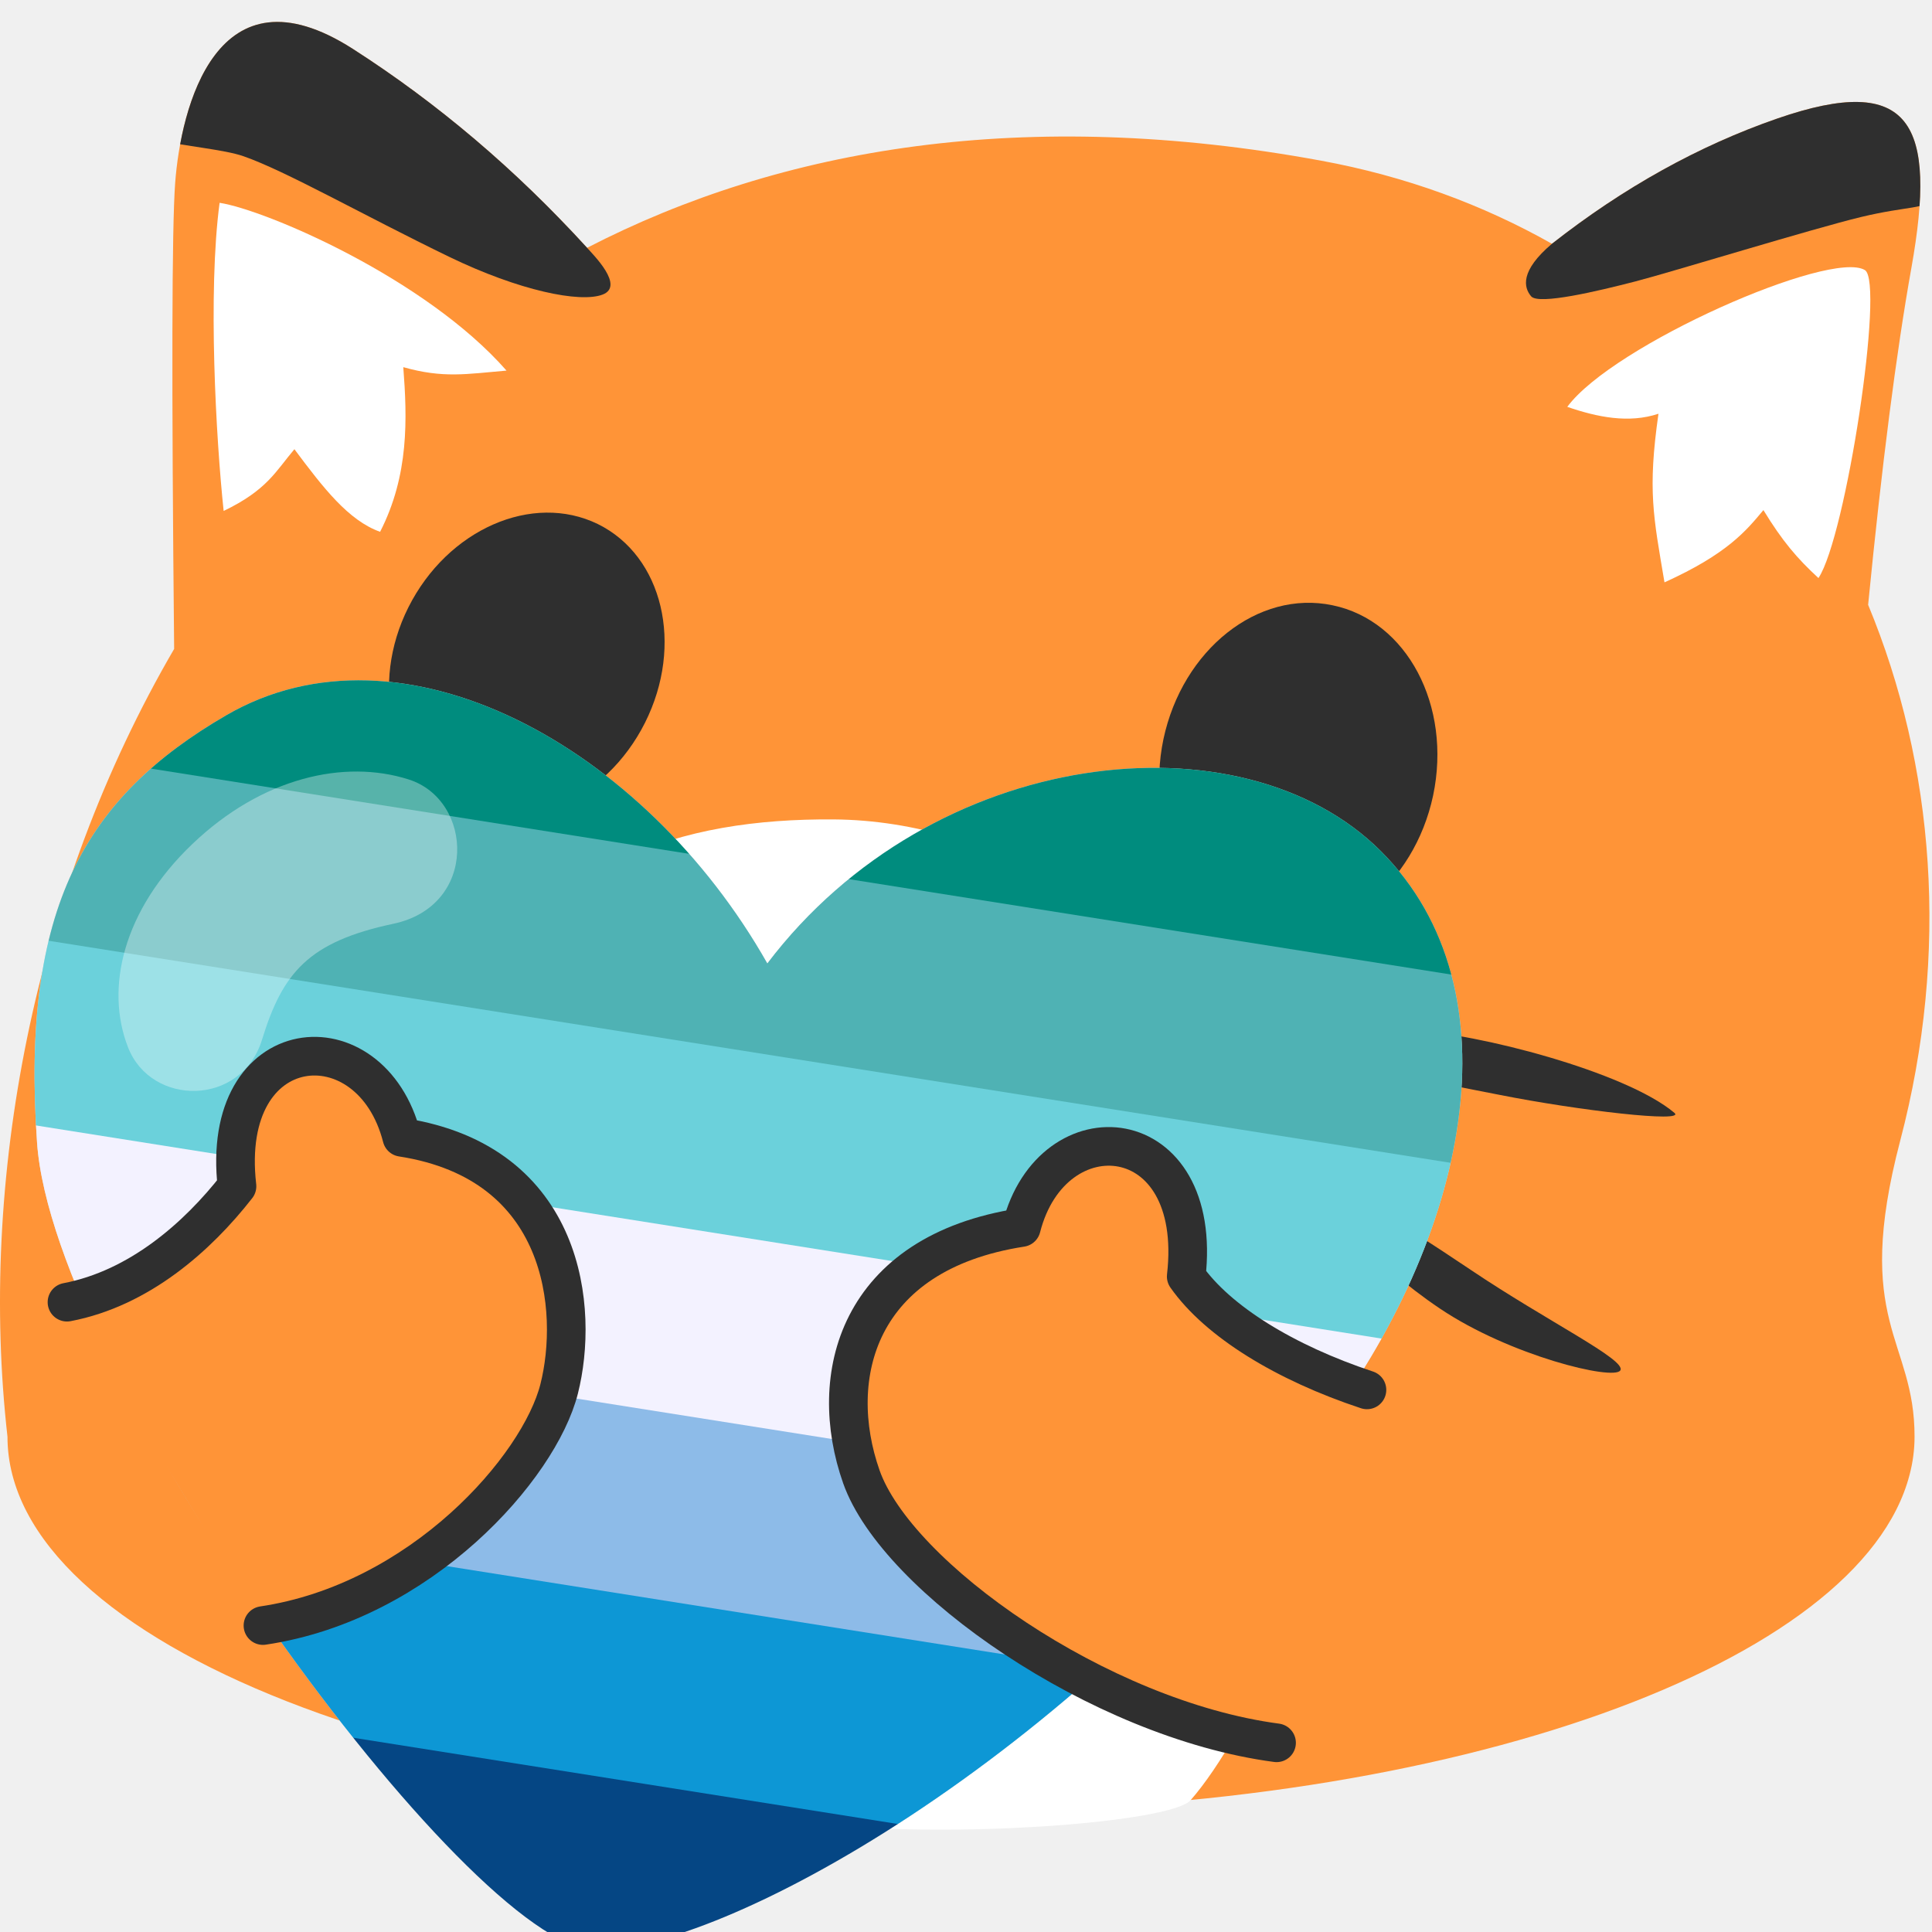
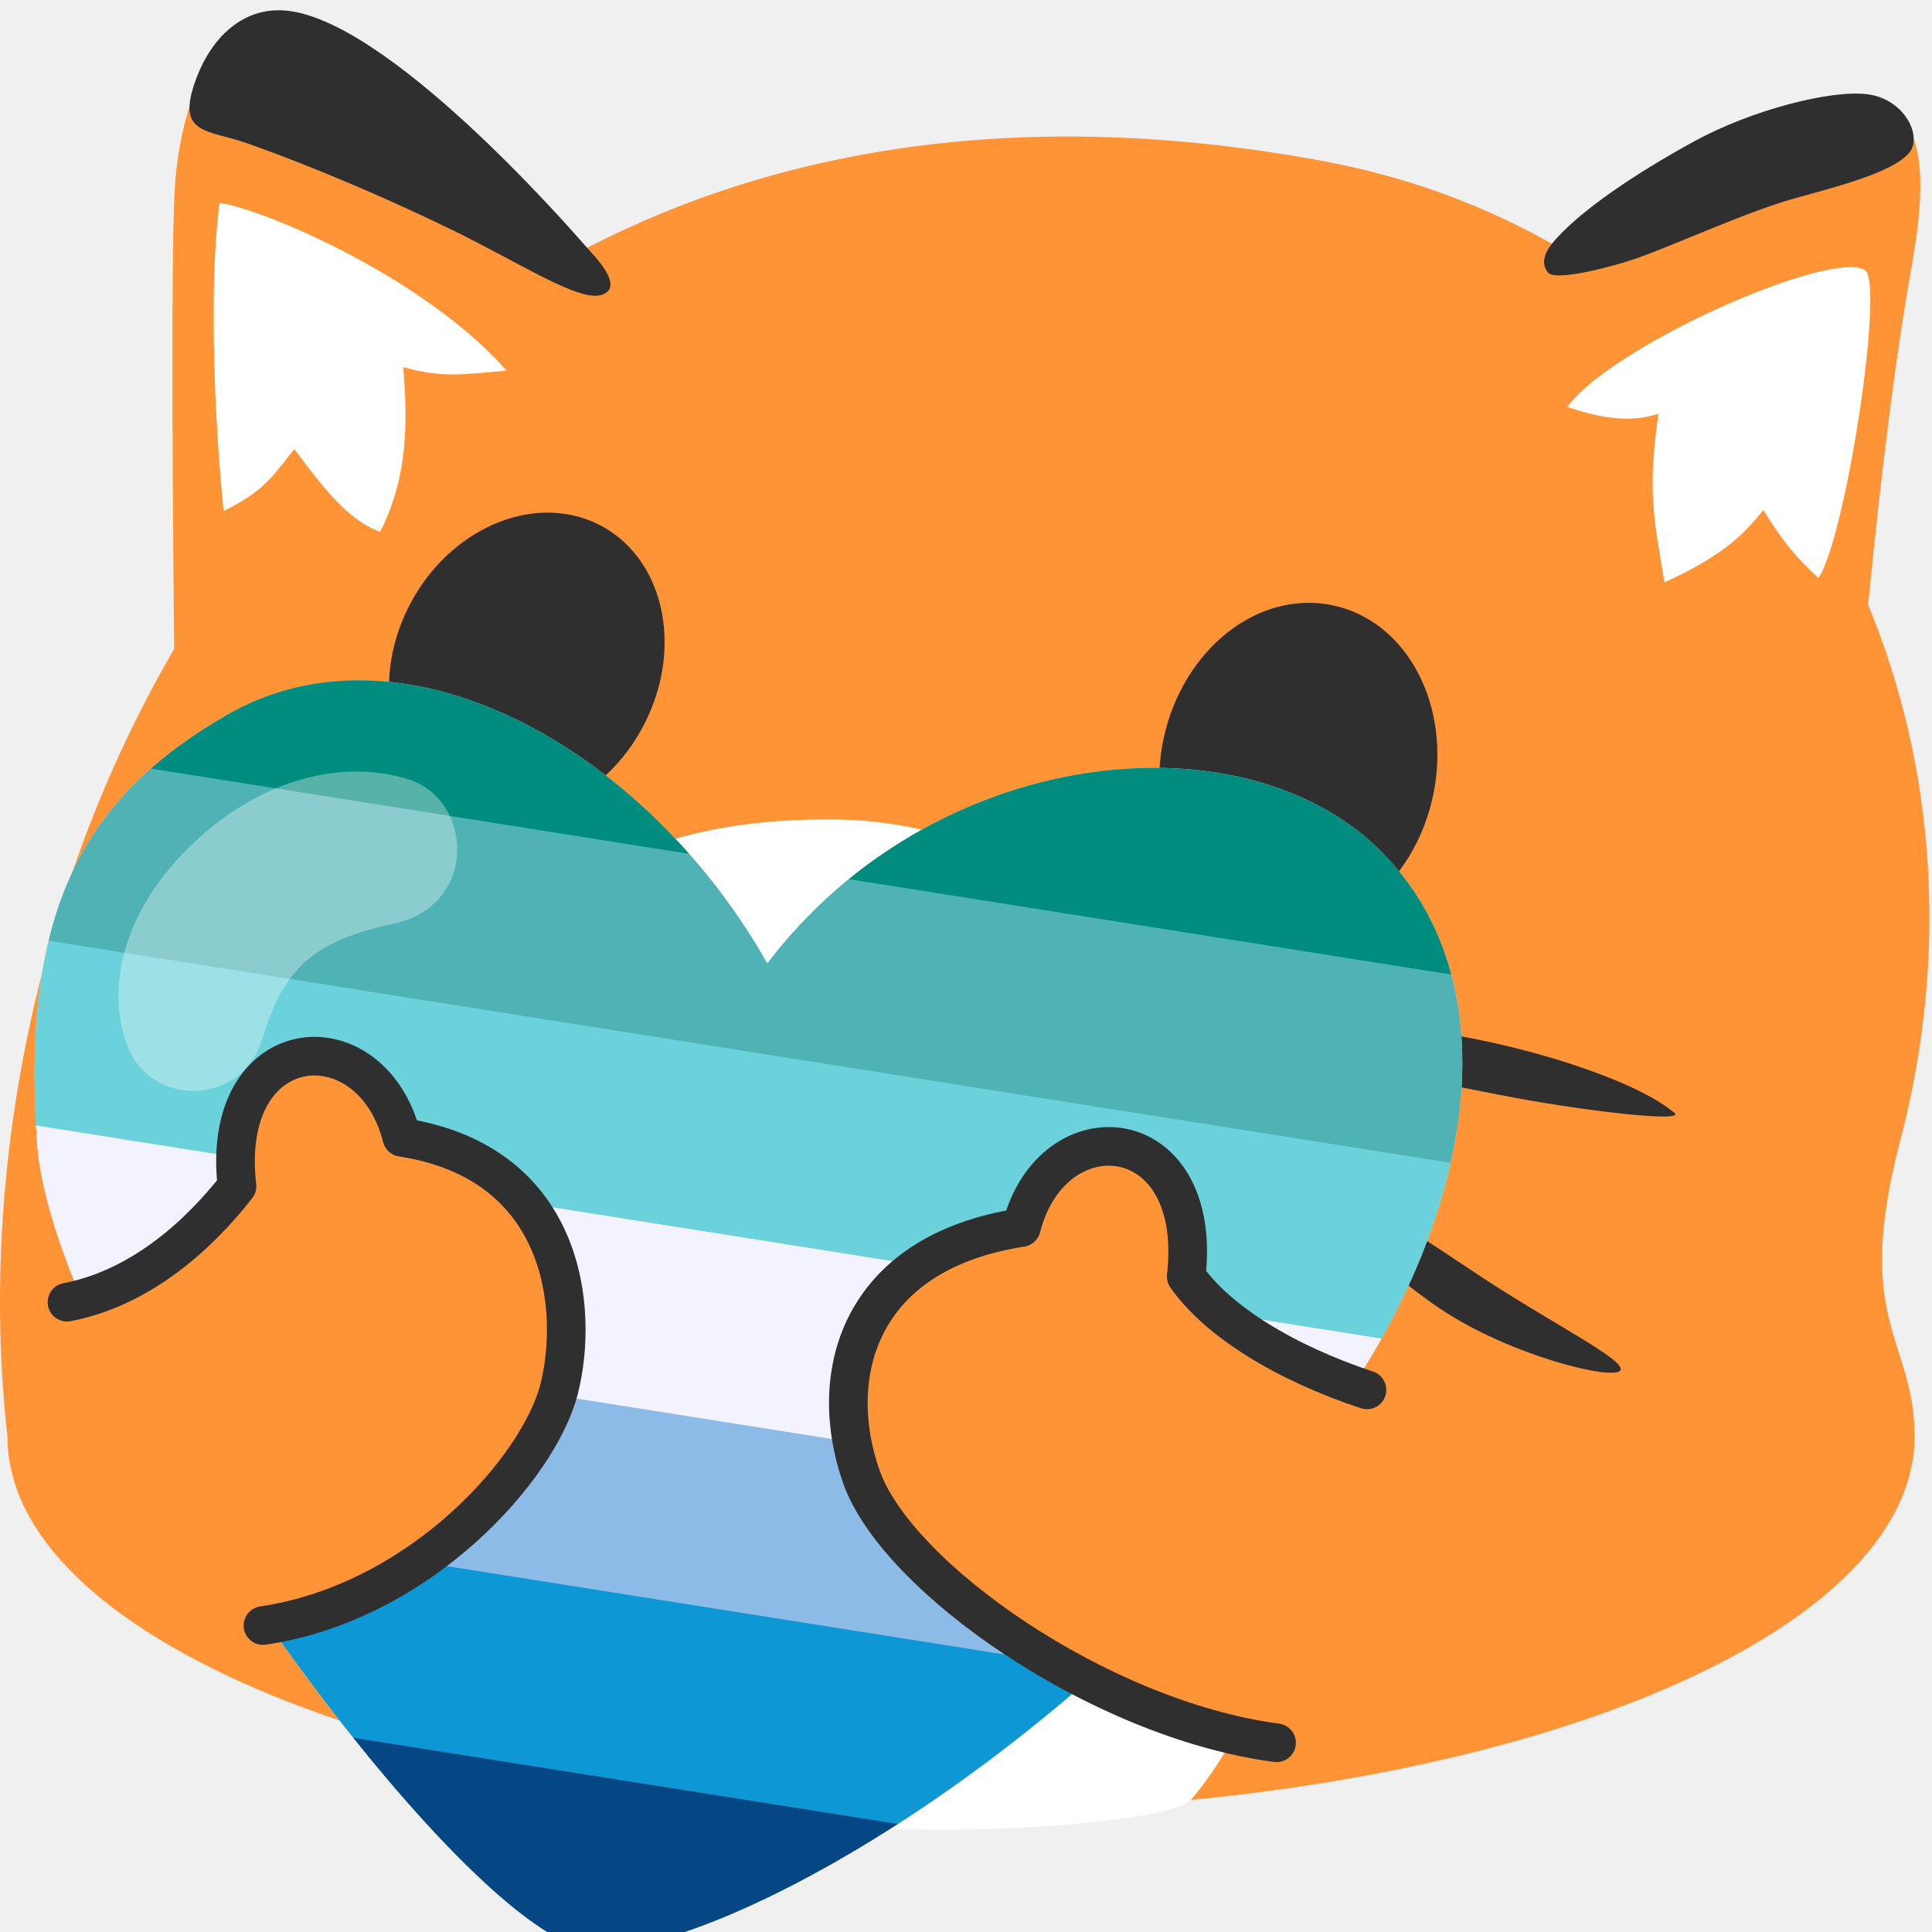
<svg xmlns="http://www.w3.org/2000/svg" width="128px" height="128px" viewBox="0 0 750 750" style="shape-rendering: geometricPrecision">
  <g id="foxcat-male-heart-homosexual">
    <g id="foxcatblob" transform="translate(0,8.508816)" fill="none">
      <g id="Body">
-         <clipPath id="body-mask" maskUnits="userSpaceOnUse">
-           <use href="#body" height="100%" width="100%" />
-         </clipPath>
        <path id="body" fill="#ff9437" d="M227.907,87.691 C303.535,48.64 398.331,32.785 512.805,53.856 C545.561,59.865 575.596,70.937 602.463,86.121 C630.355,64.247 659.534,48.037 690,37.491 C742,19.491 752,39.491 742,95.491 C736.144,128.284 730.546,171.877 725.204,226.273 C751.04,288.613 756.818,361.338 737.696,434.165 C718.989,505.308 743.284,511.074 743.226,549.205 C743.226,554.207 742.578,559.15 741.284,564.034 C722.342,637.236 564.748,694.491 373.093,694.491 C168.614,694.491 2.902,629.41 2.902,549.205 C-8.3,450.296 12.857,337.343 67.602,243.405 C66.574,140.127 66.707,79.822 68,62.491 C70.162,33.524 84,-23.509 137,10.491 C169.904,31.599 200.206,57.333 227.907,87.691 Z" />
        <path id="stomach-floof" fill="white" d="m 130.764,508.453 c 14.299,6.367 21.31,11.98 32.57,26.136 -13.297,-33.305 -14.393,-89.969 13.681,-144.854 32.913,-64.345 87.574,-80.551 146.506,-80.15 62.914,0.428 128.613,39.441 152.426,104.493 24.409,66.679 20.551,124.35 -0.489,142.28 21.226,-5.446 25.183,-7.569 38.938,-8.014 2.894,46.543 -29.825,116.329 -52.21,141.991 -6.785,7.779 -78.321,14.257 -134.308,10.153 -55.987,-4.103 -156.123,-20.307 -161.521,-30.73 -27.187,-52.497 -31.142,-104.123 -35.594,-161.305 z" />
        <path id="ear-floof-right" fill="white" d="m 86.821,189.842 c -2.952,-27.83 -6.196,-84.866 -1.572,-119.62 17.738,2.73 79.763,29.115 111.38,65.136 -15.75,1.353 -24.507,3.039 -40.071,-1.336 1.527,19.895 2.275,41.883 -9.003,63.919 -12.299,-4.394 -22.025,-17.019 -33.268,-32.068 -7.346,8.682 -10.584,15.833 -27.467,23.969 z" />
        <path id="ear-floof-left" fill="white" d="m 608.417,149.437 c 17.698,-24.043 102.243,-61.188 115.539,-53.095 7.68,4.675 -7.346,103.518 -18.032,119.546 -8.348,-7.68 -14.025,-14.359 -21.371,-26.38 -6.679,8.014 -14.025,17.03 -38.402,28.05 -4.341,-25.712 -6.578,-35.686 -2.337,-65.45 -11.539,3.824 -23.709,1.336 -35.396,-2.671 z" />
-         <path id="ear-contour-right" clip-path="url(#body-mask)" fill="#2f2f2f" d="m 49.789,31.403 c -14.292,16.068 29.713,15.521 44.657,20.713 16.509,5.736 46.316,22.783 79.865,39.043 27.215,13.19 50.879,18.017 59.606,14.693 8.727,-3.324 -3.66,-15.471 -6.01,-18.162 C 220.881,79.646 132.357,-13.101 107.683,-9.838 92.031,-7.767 64.081,15.335 49.789,31.403 Z" />
-         <path id="ear-contour-left" clip-path="url(#body-mask)" fill="#2f2f2f" d="m 594.392,106.527 c 2.929,3.431 25.858,-2.011 40.483,-5.793 13.883,-3.59 68.978,-20.526 87.619,-25.009 18.286,-4.397 25.723,-3.01 27.175,-7.265 4.339,-12.718 -3.673,-30.888 -11.354,-36.899 -7.68,-6.011 -53.566,-1.356 -76.303,12.021 -6.368,3.747 -47.114,32.005 -59.55,42.54 -12.436,10.534 -10.999,16.974 -8.071,20.406 z" />
+         <path id="ear-contour-right" fill="#2f2f2f" d="m 75.639,23.485 c -7.058,20.313 4.963,18.308 19.906,23.5 16.509,5.736 45.949,17.284 79.498,33.544 27.215,13.19 50.146,28.648 58.873,25.324 8.727,-3.324 -3.66,-15.471 -6.01,-18.162 C 220.881,79.646 149.297,-2.467 109.773,-4.484 94.005,-5.288 81.681,6.097 75.639,23.485 Z" />
+         <path id="ear-contour-left" fill="#2f2f2f" d="m 600.991,97.362 c 2.929,3.431 24.868,-2.333 33.884,-5.427 13.65,-4.683 43.157,-18.233 61.621,-23.394 15.205,-4.25 37.864,-9.849 44.556,-17.605 5.516,-6.394 -1.717,-21.053 -16.119,-22.859 -14.402,-1.805 -45.166,6.196 -67.21,18.255 -22.043,12.059 -44.972,27.148 -55.26,39.789 -2.905,3.569 -4.401,7.81 -1.472,11.241 z" />
      </g>
      <g id="eyes" transform="translate(33,190.4912)">
        <path id="left-eye" d="m 523.331,109.834 c -7.4,34.708 -36.728,57.983 -65.513,51.959 -28.989,-6.093 -46.436,-39.157 -39.172,-73.865 7.4,-34.776 36.728,-58.051 65.649,-51.959 28.853,5.956 46.368,38.952 39.036,73.865 z" style="fill:#2f2f2f" />
        <path id="right-eye" d="M 125.552,36.727 C 140.801,6.428 173.708,-7.921 199.056,4.426 224.338,16.839 232.565,51.342 217.382,81.574 202.2,111.806 169.36,126.222 144.012,113.809 118.73,101.395 110.437,66.825 125.552,36.727 Z" style="fill:#2f2f2f" />
      </g>
      <g id="whiskers" transform="translate(33,190.4912)">
        <g transform="translate(0.391648,152.6595)" style="fill:#2f2f2f">
          <path id="Right-bottom-wisker" d="m 483.608,112.341 c 2.536,-3.92 24.188,8.94 54,29 29.812,20.06 60.606,34.972 58,39 -2.606,4.028 -42.805,-5.701 -70,-24 -27.195,-18.299 -44.536,-40.08 -42,-44 z" />
          <path id="Right-top-wisker" d="m 491.608,57.341 c -2,-6 -2,-10 23,-9 25,1 83,16 102,32 4.699,3.957 -37.129,-0.875 -68,-7 -30.871,-6.125 -55,-10 -57,-16 z" />
          <path id="Left-bottom-wisker" d="m 117.608,60.341 c -19,21 -52,36 -84,53 -32,17 -49.439,8.263 -14,-13 35.439,-21.263 84,-43 98,-40 z" />
          <path id="Left-top-wisker" d="M 122.608,0.341 C 69.608,-1.659 15.608,5.341 6.608,16.341 c 0,3.438 103,3 116,0 13,-3 8.636,-15.674 0,-16 z" />
        </g>
      </g>
      <g id="mouth" transform="translate(33,190.4912)">
        <path d="m 196,176 c 13.333,47.333 23,71.333 29,72 6,0.667 26.667,-18 62,-56 27.333,46 43.667,71.333 49,76 5.333,4.667 28,-15.667 68,-61" style="stroke:#2f2f2f;stroke-width:30;stroke-linecap:round;stroke-linejoin:round" />
      </g>
      <g>
        <g transform="translate(13 255)">
          <defs>
            <path d="M523.079 66.934c54.087 54.088 33.802 149.947-23.638 225.507C403 420 266 495 217.379 493.369c-48.621-1.631-209.603-222.173-215.99-313.27C-5 89 20 46 74.858 14.147 142.991-25.411 237 26 284.876 110.508 349 26 468.99 12.847 523.079 66.934z" id="a" />
          </defs>
          <mask id="b" fill="#fff">
            <use href="#a" />
          </mask>
          <use fill="#D8D8D8" href="#a" />
          <g mask="url(#b)">
            <path stroke="#979797" fill="#054684" d="M-122.687-63.759L704.008 67.177l-78.53 495.82-826.695-130.936z" />
            <path fill="#0D97D5" d="M-134.3 6.37L693.381 137.46l-56.206 354.874-827.683-131.092z" />
            <path fill="#8DBBE8" d="M-145.599 77.705l827.683 131.092-33.727 212.94-827.682-131.092z" />
            <path stroke="#979797" fill="#008C7E" d="M-122.687-63.759L704.008 67.177l-22.34 141.048-826.695-130.936z" />
            <path fill="#4FB2B4" d="M-134.3 6.37L693.381 137.46l-22.496 142.036-827.683-131.092z" />
            <path fill="#6BD1DB" d="M-145.599 77.705l827.683 131.092-22.396 141.4-827.682-131.093z" />
            <path fill="#F3F2FF" d="M-156.797 148.405l827.683 131.092-11.246 71.005-827.683-131.092z" />
          </g>
        </g>
        <path d="M74.715 319.095c-27.016 25.776-34 56-25 79s44 23 52-3 18-38 51-45 31-48 6-56-56.985-.776-84 25z" fill-opacity=".34" fill="#FFF" />
      </g>
      <g>
        <path id="right-arm" fill="#ff9437" stroke="#2f2f2f" stroke-width="15" stroke-linecap="round" stroke-linejoin="round" d="m 26,497 c 28,-5.333 50.638,-25.317 66,-45 -7,-61 52,-66 64,-19 63.802,9.861 68.785,67.112 61.059,97.66 -7.726,30.548 -53.617,82.745 -114.981,91.87" />
        <path id="left-arm" fill="#ff9437" stroke="#2f2f2f" stroke-width="15" stroke-linecap="round" stroke-linejoin="round" d="m 530.651,531.043 c -31.778,-10.528 -57.873,-26.529 -70.162,-44.029 7,-61 -52,-66 -64,-19 -63.802,9.861 -75.802,57.929 -62.099,96.783 13.704,38.854 92.247,94.121 161.167,103.247" />
      </g>
    </g>
  </g>
</svg>
